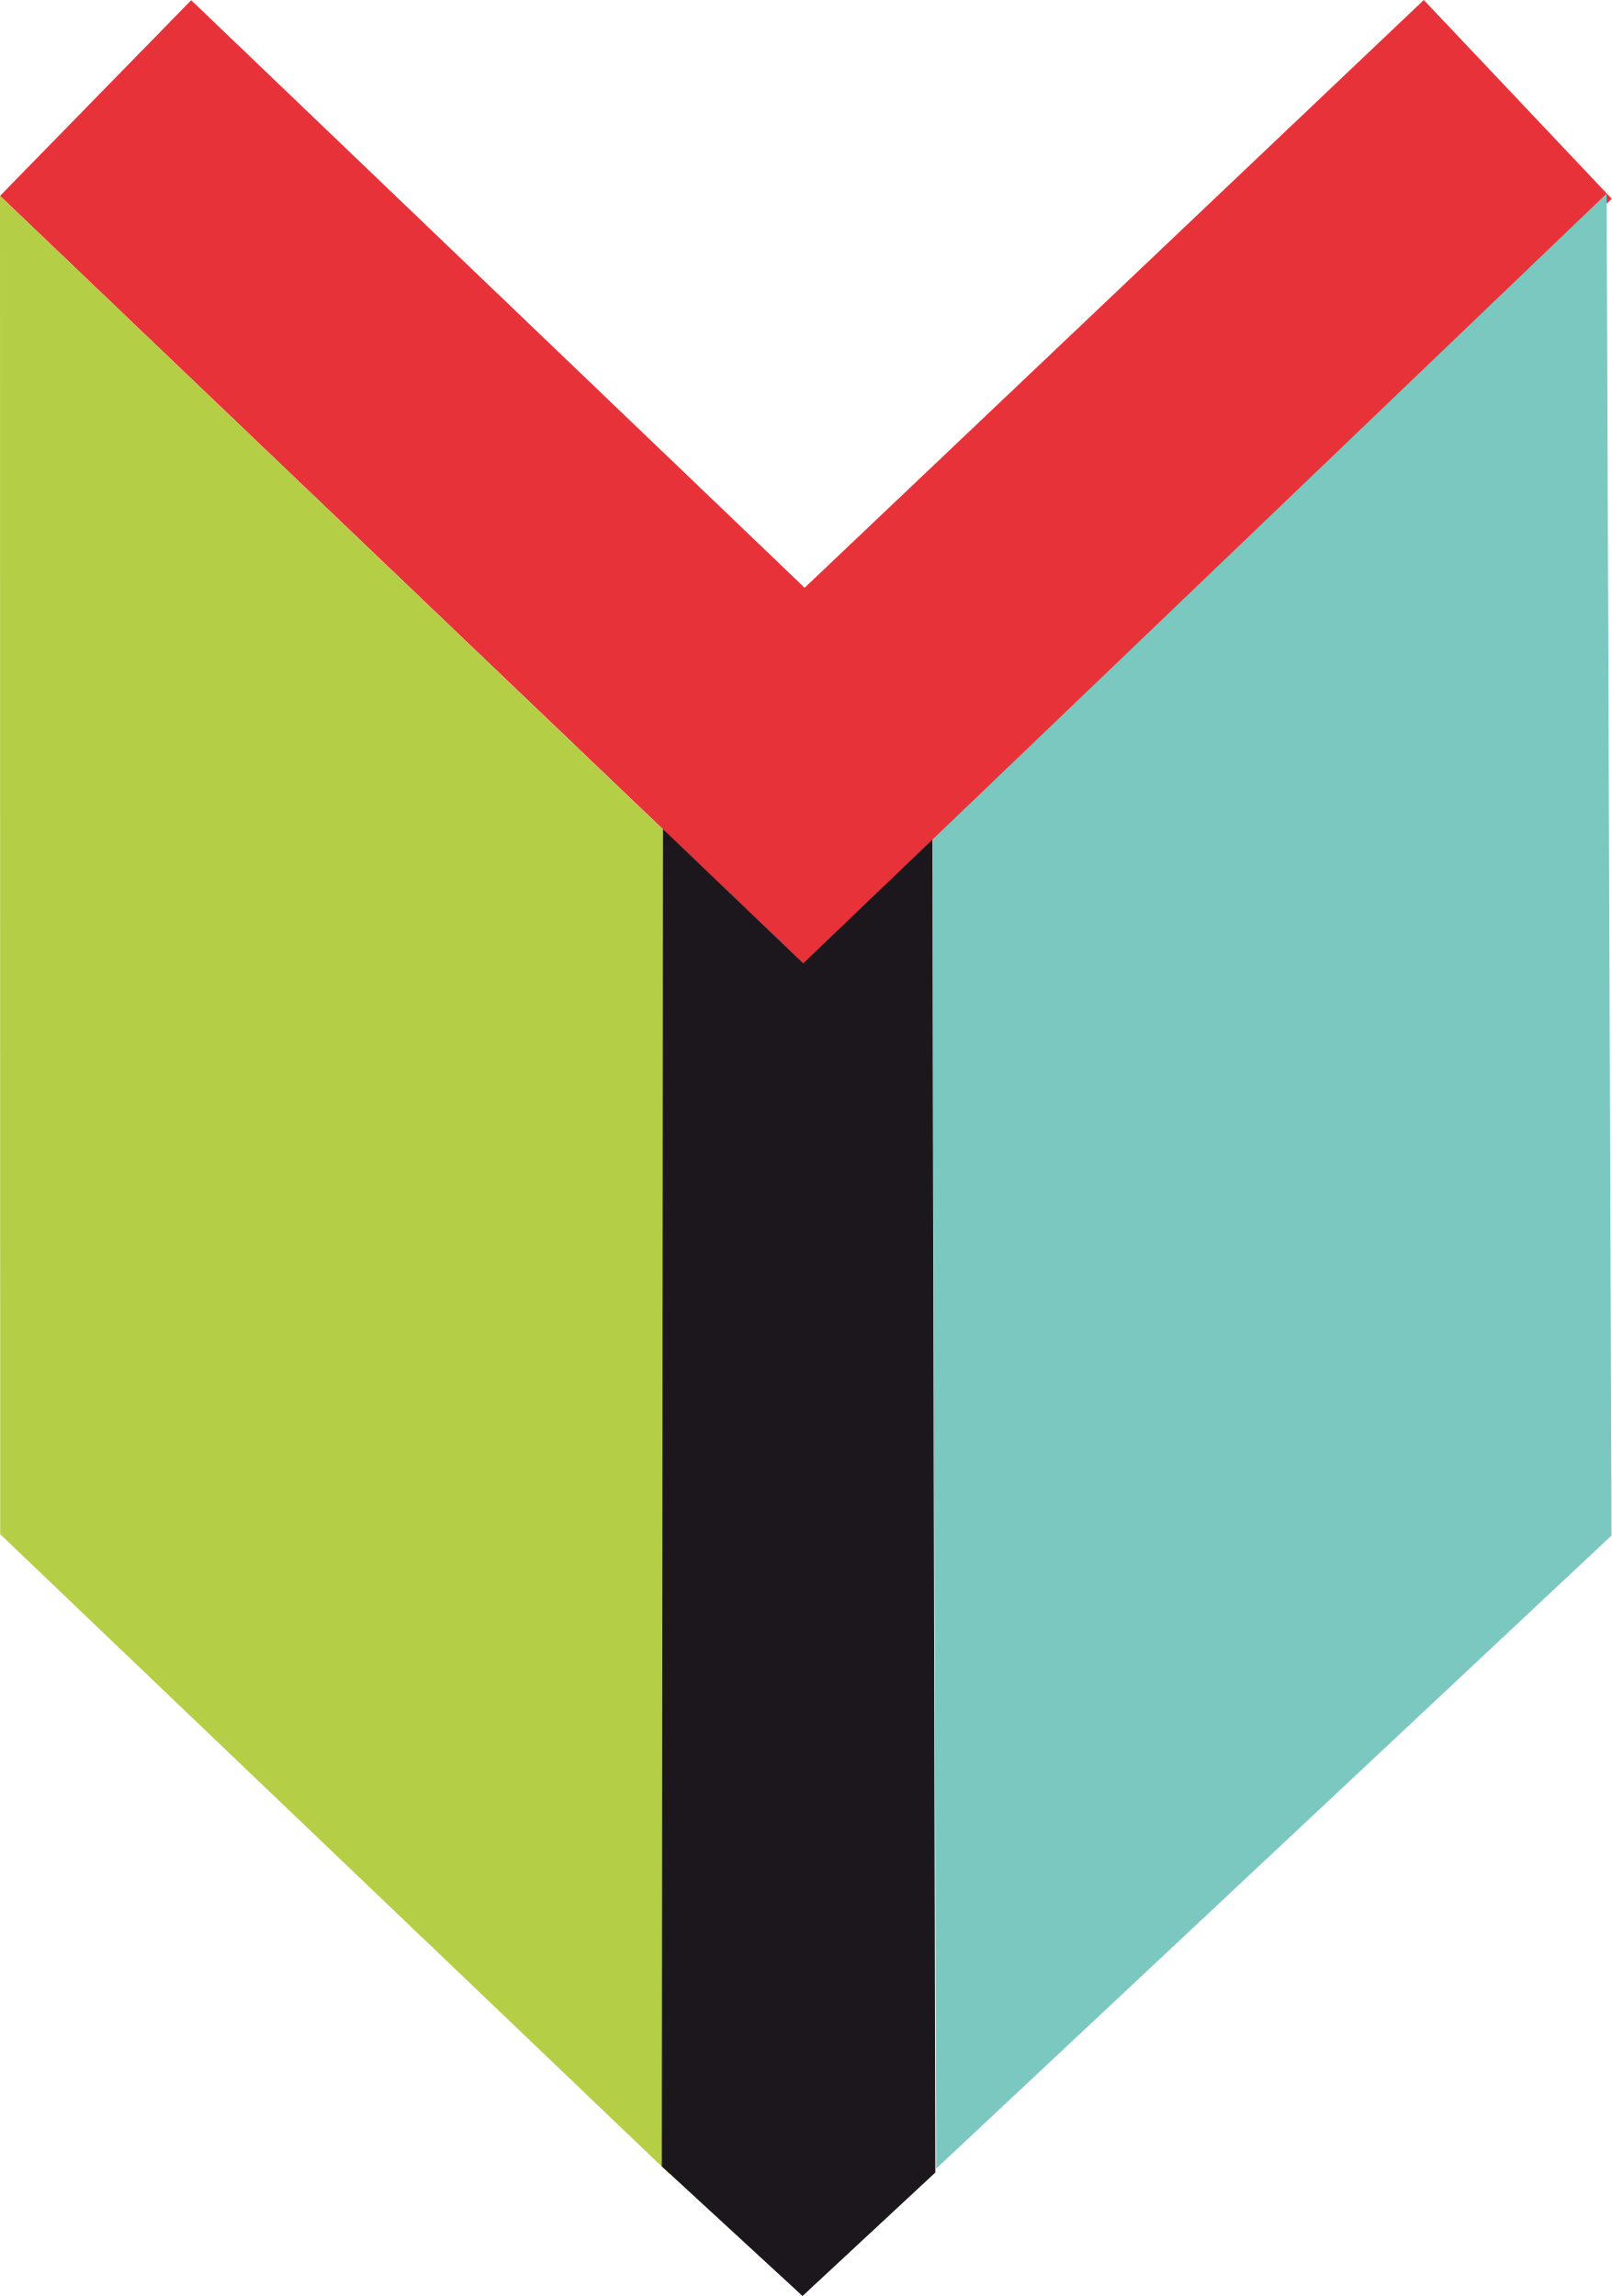
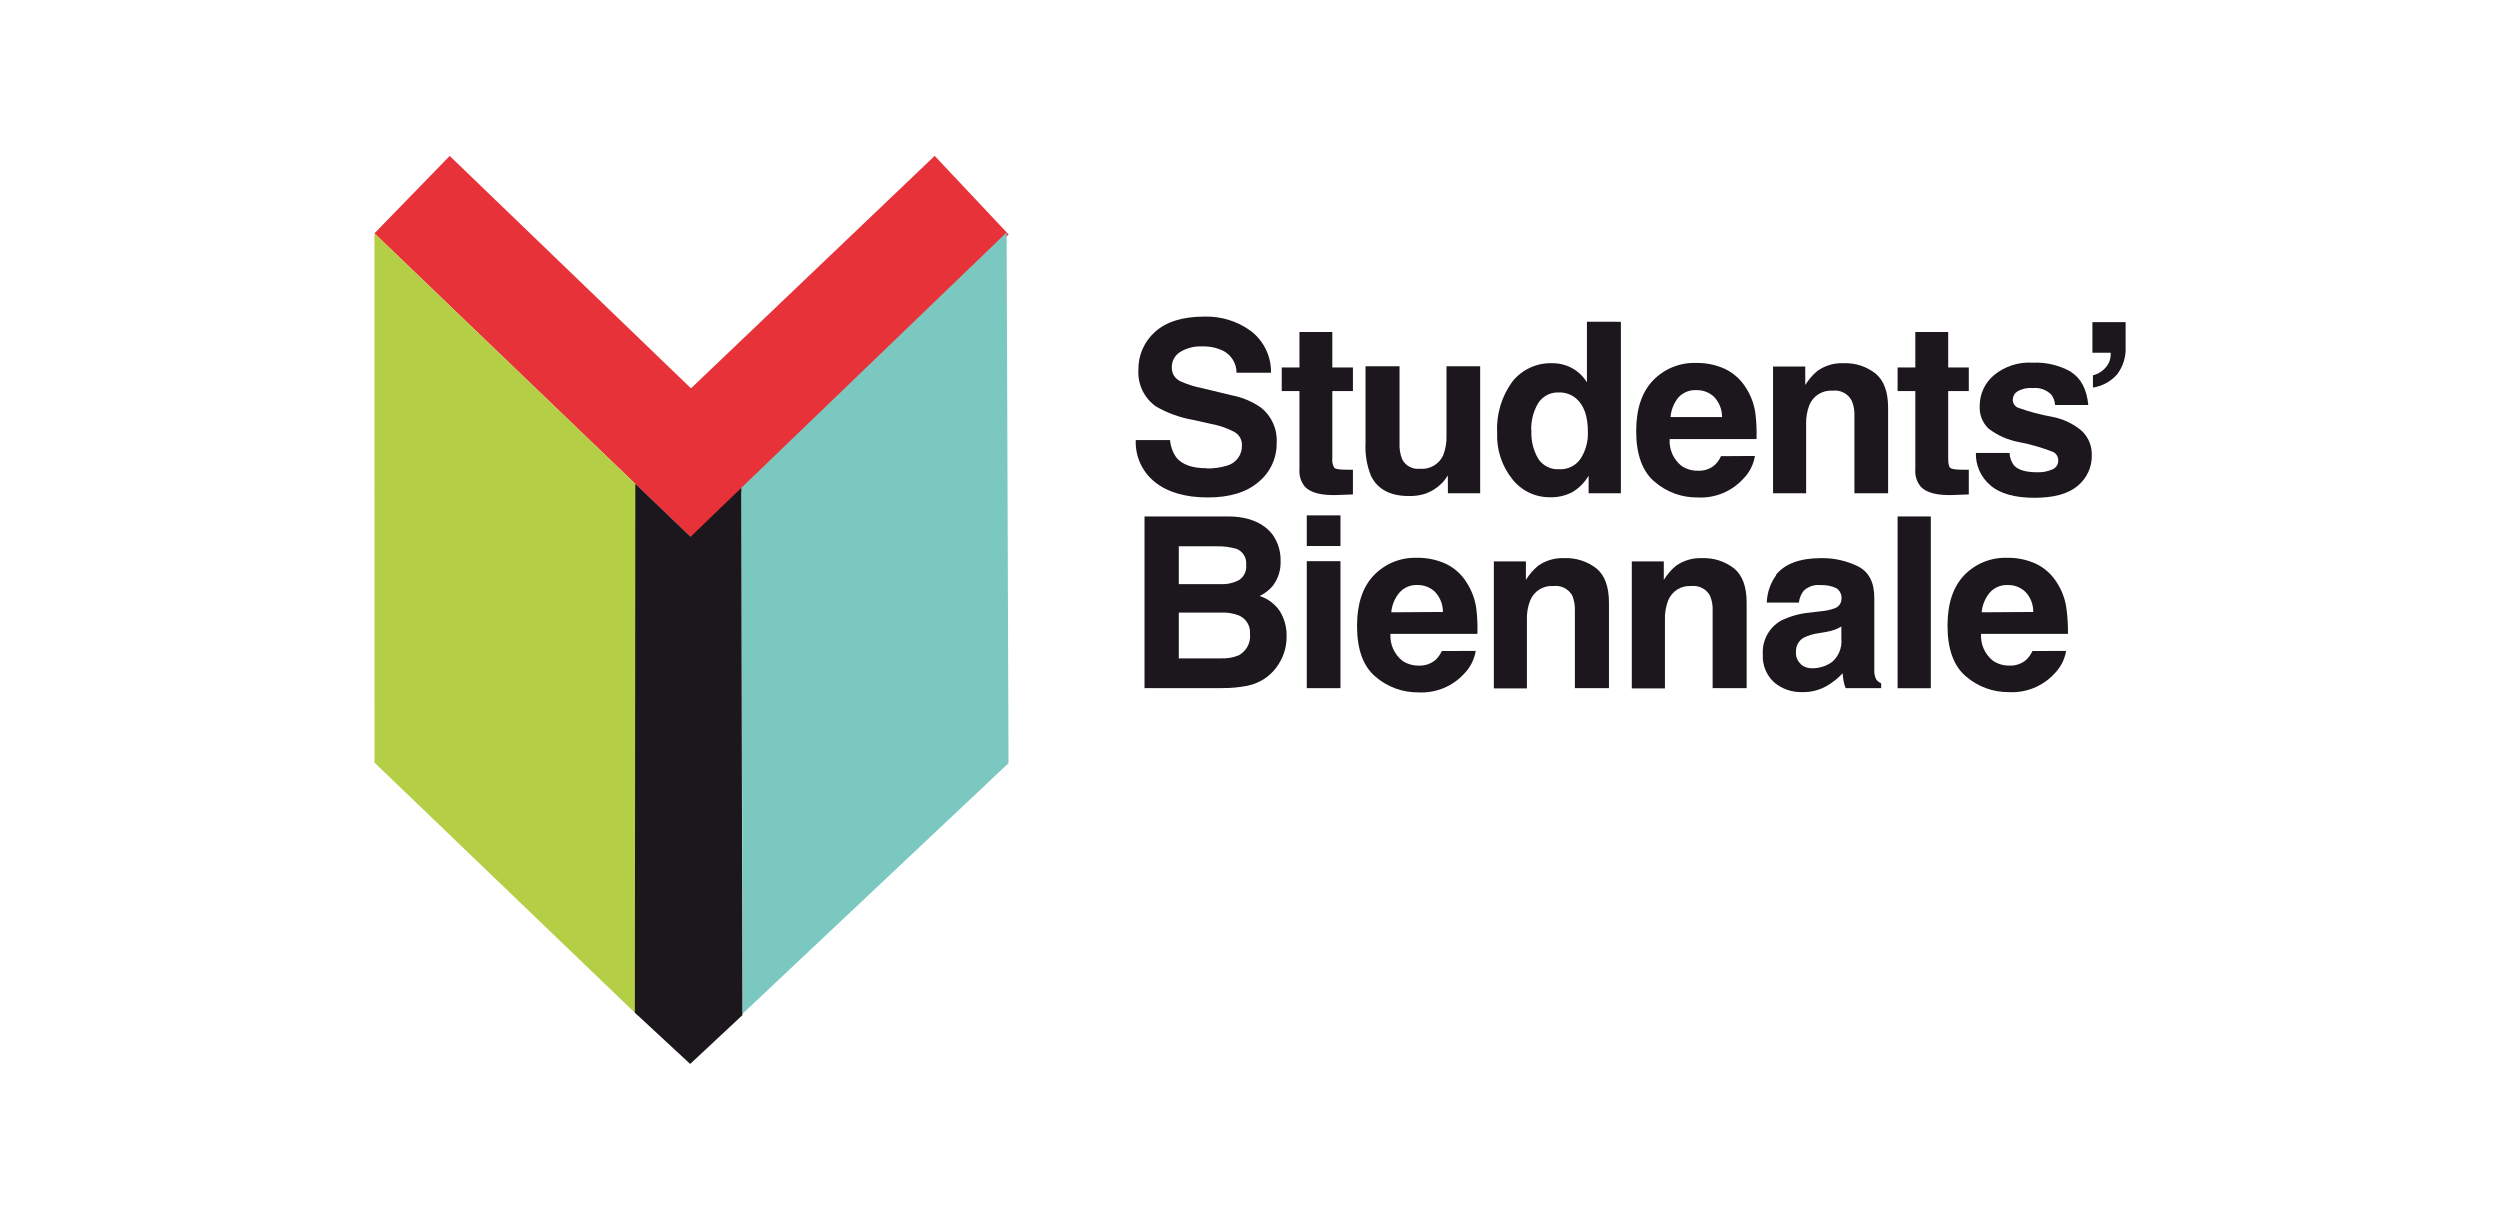
- <svg xmlns="http://www.w3.org/2000/svg" preserveAspectRatio="none" overflow="visible" style="display: block;" width="23.865" height="34.001" viewBox="0 0 23.865 34.001" fill="none">
-   <g id="Group">
-     <path id="Vector" fill-rule="evenodd" clip-rule="evenodd" d="M0 2.901L2.831 0.003L11.914 8.704L21.082 0L23.865 2.943L11.972 14.341L0 2.901Z" fill="#E83239" />
-     <path id="Vector_2" fill-rule="evenodd" clip-rule="evenodd" d="M0 2.9L0.003 22.72L9.916 32.195L9.893 12.356L0 2.9Z" fill="#B4CF45" />
-     <path id="Vector_3" fill-rule="evenodd" clip-rule="evenodd" d="M13.804 12.436L23.789 2.867L23.862 22.739L13.863 32.114L13.804 12.436Z" fill="#7BC8C0" />
-     <path id="Vector_4" fill-rule="evenodd" clip-rule="evenodd" d="M9.799 32.081L9.817 12.277L11.895 14.265L13.804 12.436L13.85 32.172L11.883 34.001L9.799 32.081Z" fill="#1B171C" />
+ <svg xmlns="http://www.w3.org/2000/svg" preserveAspectRatio="none" overflow="visible" style="display: block;" width="371.14" height="181.08" viewBox="0 0 371.14 181.08" fill="none">
+   <g id="SB_LOGO-H 1">
+     <path id="Vector" fill-rule="evenodd" clip-rule="evenodd" d="M55.59 34.64L66.76 23.15L102.58 57.65L138.76 23.14L149.74 34.81L102.82 80L55.59 34.64Z" fill="#E83239" />
+     <path id="Vector_2" fill-rule="evenodd" clip-rule="evenodd" d="M55.59 34.64L55.6 113.22L94.71 150.79L94.62 72.12L55.59 34.64Z" fill="#B4CF45" />
+     <path id="Vector_3" fill-rule="evenodd" clip-rule="evenodd" d="M110.04 72.44L149.44 34.5L149.72 113.3L110.27 150.47L110.04 72.44Z" fill="#7BC8C0" />
+     <path id="Vector_4" fill-rule="evenodd" clip-rule="evenodd" d="M94.25 150.34L94.32 71.82L102.52 79.69L110.04 72.44L110.22 150.7L102.46 157.95L94.25 150.34Z" fill="#1B171C" />
+     <path id="Vector_5" fill-rule="evenodd" clip-rule="evenodd" d="M179.08 69.54C180.116 69.574 181.15 69.435 182.14 69.13C182.796 68.956 183.374 68.565 183.779 68.02C184.184 67.475 184.393 66.809 184.37 66.13C184.39 65.726 184.296 65.325 184.1 64.972C183.904 64.618 183.613 64.327 183.26 64.13C182.169 63.553 180.995 63.149 179.78 62.93L177.09 62.33C175.154 61.991 173.292 61.314 171.59 60.33C170.739 59.723 170.055 58.91 169.602 57.968C169.149 57.026 168.942 55.984 169 54.94C168.976 53.867 169.186 52.803 169.616 51.82C170.046 50.837 170.686 49.96 171.49 49.25C173.163 47.75 175.607 47 178.82 47C181.282 46.932 183.698 47.681 185.69 49.13C186.641 49.856 187.408 50.795 187.929 51.872C188.451 52.949 188.711 54.134 188.69 55.33H183.57C183.572 54.655 183.386 53.992 183.033 53.416C182.679 52.84 182.173 52.374 181.57 52.07C180.603 51.612 179.54 51.392 178.47 51.43C177.318 51.37 176.175 51.659 175.19 52.26C174.801 52.504 174.483 52.846 174.267 53.251C174.051 53.656 173.946 54.111 173.96 54.57C173.951 54.984 174.06 55.392 174.274 55.746C174.489 56.1 174.799 56.386 175.17 56.57C176.229 57.059 177.344 57.415 178.49 57.63L182.88 58.69C184.449 58.989 185.935 59.62 187.24 60.54C188.009 61.161 188.618 61.957 189.017 62.862C189.415 63.766 189.591 64.753 189.53 65.74C189.549 66.846 189.318 67.942 188.854 68.947C188.39 69.951 187.705 70.838 186.85 71.54C185.07 73.08 182.56 73.85 179.3 73.85C176.04 73.85 173.37 73.1 171.47 71.58C170.534 70.838 169.787 69.885 169.29 68.798C168.793 67.712 168.56 66.523 168.61 65.33H173.7C173.778 66.269 174.106 67.171 174.65 67.94C175.523 68.987 177.007 69.51 179.1 69.51" fill="#1B171C" />
+     <path id="Vector_6" fill-rule="evenodd" clip-rule="evenodd" d="M200.85 69.72V73.4L198.52 73.49C196.19 73.57 194.59 73.16 193.74 72.28C193.132 71.549 192.834 70.608 192.91 69.66V58.06H190.28V54.55H192.91V49.29H197.79V54.55H200.85V58.06H197.79V68C197.725 68.499 197.827 69.005 198.08 69.44C198.28 69.64 198.88 69.73 199.88 69.73H200.36H200.85" fill="#1B171C" />
+     <path id="Vector_7" fill-rule="evenodd" clip-rule="evenodd" d="M214.94 70.56C214.94 70.62 214.78 70.79 214.6 71.08C214.415 71.362 214.193 71.618 213.94 71.84C213.296 72.459 212.534 72.942 211.7 73.26C210.885 73.532 210.029 73.66 209.17 73.64C206.383 73.64 204.503 72.64 203.53 70.64C202.909 69.088 202.632 67.419 202.72 65.75V54.37H207.77V65.74C207.724 66.564 207.854 67.389 208.15 68.16C208.39 68.64 208.773 69.035 209.245 69.291C209.717 69.546 210.256 69.651 210.79 69.59C211.503 69.657 212.219 69.5 212.839 69.142C213.459 68.784 213.952 68.241 214.25 67.59C214.609 66.66 214.775 65.666 214.74 64.67V54.37H219.74V73.23H214.95L214.94 70.56Z" fill="#1B171C" />
+     <path id="Vector_8" fill-rule="evenodd" clip-rule="evenodd" d="M240.63 47.77V73.23H235.84V70.62C235.257 71.619 234.431 72.454 233.44 73.05C232.406 73.594 231.248 73.859 230.08 73.82C229.01 73.828 227.953 73.591 226.989 73.126C226.025 72.661 225.18 71.982 224.52 71.14C222.962 69.206 222.159 66.772 222.26 64.29C222.109 61.576 222.896 58.892 224.49 56.69C225.192 55.794 226.096 55.076 227.129 54.594C228.161 54.113 229.292 53.882 230.43 53.92C231.479 53.907 232.514 54.169 233.43 54.68C234.317 55.176 235.061 55.892 235.59 56.76V47.76L240.63 47.77ZM227.35 63.92C227.267 65.378 227.615 66.828 228.35 68.09C228.682 68.604 229.146 69.02 229.692 69.296C230.239 69.572 230.849 69.698 231.46 69.66C232.079 69.696 232.696 69.573 233.253 69.301C233.81 69.03 234.288 68.62 234.64 68.11C235.408 66.921 235.789 65.524 235.73 64.11C235.73 61.803 235.15 60.153 233.99 59.16C233.296 58.57 232.411 58.25 231.5 58.26C230.871 58.219 230.243 58.35 229.682 58.639C229.122 58.928 228.651 59.364 228.32 59.9C227.615 61.13 227.269 62.533 227.32 63.95" fill="#1B171C" />
+     <path id="Vector_9" fill-rule="evenodd" clip-rule="evenodd" d="M260.53 67.69C260.318 68.982 259.706 70.174 258.78 71.1C257.923 72.031 256.871 72.76 255.699 73.236C254.526 73.711 253.263 73.921 252 73.85C249.671 73.877 247.413 73.052 245.65 71.53C243.82 70 242.9 67.47 242.9 64C242.9 60.74 243.73 58.23 245.39 56.49C246.218 55.625 247.22 54.945 248.33 54.495C249.44 54.045 250.633 53.836 251.83 53.88C253.291 53.86 254.738 54.16 256.07 54.76C257.351 55.376 258.429 56.343 259.18 57.55C259.943 58.723 260.431 60.052 260.61 61.44C260.756 62.681 260.81 63.931 260.77 65.18H247.87C247.82 65.941 247.956 66.703 248.266 67.4C248.576 68.097 249.051 68.708 249.65 69.18C250.378 69.662 251.237 69.907 252.11 69.88C253.013 69.92 253.897 69.612 254.58 69.02C254.967 68.652 255.277 68.21 255.49 67.72L260.53 67.69ZM255.65 61.92C255.66 60.805 255.237 59.73 254.47 58.92C254.118 58.587 253.703 58.327 253.25 58.155C252.797 57.984 252.314 57.904 251.83 57.92C251.334 57.892 250.838 57.974 250.378 58.161C249.918 58.347 249.506 58.634 249.17 59C248.493 59.833 248.086 60.851 248 61.92H255.65Z" fill="#1B171C" />
+     <path id="Vector_10" fill-rule="evenodd" clip-rule="evenodd" d="M272.05 58C271.325 57.946 270.602 58.123 269.984 58.506C269.366 58.889 268.885 59.457 268.61 60.13C268.261 61.045 268.098 62.021 268.13 63V73.23H263.22V54.41H268V57.16C268.481 56.369 269.089 55.663 269.8 55.07C270.923 54.269 272.281 53.864 273.66 53.92C275.386 53.845 277.082 54.391 278.44 55.46C279.68 56.48 280.3 58.17 280.3 60.53V73.23H275.3V61.76C275.341 60.98 275.205 60.2 274.9 59.48C274.634 58.971 274.218 58.556 273.708 58.291C273.198 58.026 272.619 57.925 272.05 58Z" fill="#1B171C" />
+     <path id="Vector_11" fill-rule="evenodd" clip-rule="evenodd" d="M292.28 69.72V73.4L289.94 73.49C287.61 73.57 286.02 73.16 285.17 72.28C284.558 71.551 284.259 70.609 284.34 69.66V58.06H281.71V54.55H284.34V49.29H289.22V54.55H292.28V58.06H289.22V68C289.22 68.77 289.31 69.25 289.51 69.44C289.71 69.63 290.31 69.73 291.31 69.73H291.78H292.28" fill="#1B171C" />
+     <path id="Vector_12" fill-rule="evenodd" clip-rule="evenodd" d="M307.48 55.24C308.947 56.18 309.793 57.807 310.02 60.12H305.09C305.055 59.576 304.868 59.053 304.55 58.61C304.196 58.245 303.764 57.965 303.285 57.792C302.807 57.618 302.296 57.556 301.79 57.61C300.991 57.542 300.189 57.716 299.49 58.11C299.289 58.236 299.121 58.409 299.003 58.615C298.884 58.821 298.818 59.053 298.81 59.29C298.796 59.543 298.858 59.794 298.988 60.012C299.118 60.229 299.311 60.403 299.54 60.51C301.208 61.113 302.924 61.571 304.67 61.88C306.303 62.19 307.826 62.921 309.09 64C309.563 64.46 309.935 65.013 310.185 65.624C310.434 66.235 310.555 66.89 310.54 67.55C310.563 68.421 310.386 69.285 310.024 70.077C309.662 70.869 309.123 71.568 308.45 72.12C307.06 73.31 304.92 73.9 302.01 73.9C299.1 73.9 296.86 73.27 295.45 72.02C294.763 71.432 294.216 70.697 293.849 69.87C293.482 69.043 293.305 68.144 293.33 67.24H298.33C298.354 67.918 298.588 68.571 299 69.11C299.61 69.76 300.74 70.11 302.39 70.11C303.183 70.147 303.974 70 304.7 69.68C304.957 69.574 305.176 69.394 305.329 69.162C305.483 68.93 305.563 68.658 305.56 68.38C305.567 68.126 305.506 67.876 305.383 67.654C305.26 67.432 305.079 67.248 304.86 67.12C303.201 66.463 301.483 65.964 299.73 65.63C298.087 65.327 296.539 64.642 295.21 63.63C294.758 63.194 294.407 62.665 294.181 62.08C293.955 61.494 293.859 60.866 293.9 60.24C293.897 59.377 294.083 58.524 294.446 57.742C294.809 56.959 295.34 56.265 296 55.71C297.615 54.375 299.679 53.706 301.77 53.84C303.784 53.752 305.781 54.237 307.53 55.24" fill="#1B171C" />
+     <path id="Vector_13" fill-rule="evenodd" clip-rule="evenodd" d="M315.56 51.47C315.64 52.951 315.189 54.411 314.29 55.59C313.361 56.638 312.094 57.328 310.71 57.54V55.72C311.204 55.597 311.667 55.372 312.07 55.06C312.473 54.749 312.806 54.357 313.05 53.91C313.277 53.43 313.376 52.9 313.34 52.37H310.63V47.82H315.56V51.47Z" fill="#1B171C" />
+     <path id="Vector_14" fill-rule="evenodd" clip-rule="evenodd" d="M181.46 102.16H169.91V76.67H182.29C185.42 76.67 187.63 77.67 188.93 79.38C189.734 80.519 190.148 81.887 190.11 83.28C190.169 84.621 189.751 85.939 188.93 87C188.394 87.62 187.738 88.124 187 88.48C188.223 88.874 189.28 89.666 190 90.73C190.69 91.853 191.038 93.153 191 94.47C191.021 95.905 190.625 97.315 189.86 98.53C189.392 99.311 188.773 99.99 188.04 100.53C187.185 101.168 186.197 101.606 185.15 101.81C183.955 102.046 182.738 102.16 181.52 102.15M184 86.08C184.351 85.832 184.629 85.494 184.805 85.102C184.981 84.71 185.048 84.277 185 83.85C185.052 83.36 184.945 82.865 184.695 82.441C184.444 82.016 184.064 81.682 183.61 81.49C182.636 81.208 181.624 81.076 180.61 81.1H175V86.72H181.27C182.221 86.756 183.164 86.535 184 86.08ZM181.35 90.94H175V97.74H181.27C182.162 97.78 183.053 97.627 183.88 97.29C184.449 96.989 184.915 96.524 185.216 95.955C185.517 95.386 185.641 94.74 185.57 94.1C185.615 93.531 185.481 92.962 185.187 92.472C184.893 91.983 184.454 91.597 183.93 91.37C183.108 91.053 182.23 90.907 181.35 90.94Z" fill="#1B171C" />
+     <path id="Vector_15" fill-rule="evenodd" clip-rule="evenodd" d="M199 81.06H194V76.51H199V81.06ZM199 102.16H194V83.31H199V102.16Z" fill="#1B171C" />
+     <path id="Vector_16" fill-rule="evenodd" clip-rule="evenodd" d="M219.08 96.63C218.87 97.92 218.261 99.112 217.34 100.04C216.482 100.969 215.429 101.698 214.257 102.173C213.085 102.648 211.823 102.859 210.56 102.79C208.232 102.813 205.975 101.989 204.21 100.47C202.37 98.92 201.46 96.41 201.46 92.93C201.46 89.657 202.287 87.153 203.94 85.42C204.768 84.555 205.77 83.875 206.88 83.425C207.99 82.975 209.183 82.766 210.38 82.81C211.841 82.786 213.289 83.086 214.62 83.69C215.904 84.3 216.985 85.269 217.73 86.48C218.493 87.654 218.985 88.982 219.17 90.37C219.317 91.608 219.37 92.854 219.33 94.1H206.42C206.371 94.861 206.507 95.623 206.817 96.319C207.127 97.016 207.602 97.627 208.2 98.1C208.927 98.586 209.786 98.834 210.66 98.81C211.563 98.848 212.446 98.541 213.13 97.95C213.515 97.578 213.827 97.137 214.05 96.65L219.08 96.63ZM214.21 90.85C214.217 89.734 213.79 88.658 213.02 87.85C212.668 87.517 212.253 87.258 211.8 87.086C211.347 86.914 210.864 86.834 210.38 86.85C209.88 86.83 209.383 86.924 208.924 87.123C208.465 87.322 208.057 87.622 207.73 88C207.051 88.825 206.636 89.836 206.54 90.9L214.21 90.85Z" fill="#1B171C" />
+     <path id="Vector_17" fill-rule="evenodd" clip-rule="evenodd" d="M230.61 87C229.885 86.945 229.161 87.121 228.542 87.504C227.924 87.887 227.444 88.456 227.17 89.13C226.812 90.043 226.645 91.02 226.68 92V102.2H221.77V83.34H226.53V86.09C227.01 85.299 227.619 84.593 228.33 84C229.453 83.206 230.806 82.805 232.18 82.86C233.918 82.779 235.627 83.322 237 84.39C238.23 85.39 238.86 87.1 238.86 89.47V102.16H233.8V90.7C233.84 89.917 233.707 89.135 233.41 88.41C233.137 87.922 232.725 87.528 232.226 87.276C231.727 87.025 231.164 86.929 230.61 87Z" fill="#1B171C" />
+     <path id="Vector_18" fill-rule="evenodd" clip-rule="evenodd" d="M251.09 87C250.365 86.945 249.641 87.121 249.022 87.504C248.404 87.887 247.924 88.456 247.65 89.13C247.3 90.045 247.137 91.021 247.17 92V102.2H242.25V83.34H247V86.09C247.484 85.301 248.091 84.595 248.8 84C249.926 83.205 251.283 82.804 252.66 82.86C254.384 82.786 256.079 83.329 257.44 84.39C258.68 85.41 259.3 87.103 259.3 89.47V102.16H254.25V90.7C254.292 89.916 254.155 89.133 253.85 88.41C253.58 87.929 253.174 87.539 252.683 87.288C252.192 87.037 251.638 86.937 251.09 87Z" fill="#1B171C" />
+     <path id="Vector_19" fill-rule="evenodd" clip-rule="evenodd" d="M263.64 85.35C264.973 83.69 267.21 82.86 270.35 82.86C272.255 82.824 274.141 83.246 275.85 84.09C277.45 84.91 278.25 86.453 278.25 88.72V97.37C278.25 97.97 278.25 98.7 278.25 99.55C278.234 100.007 278.334 100.461 278.54 100.87C278.729 101.121 278.981 101.317 279.27 101.44V102.16H274C273.856 101.816 273.752 101.457 273.69 101.09C273.622 100.713 273.576 100.332 273.55 99.95C272.866 100.692 272.074 101.325 271.2 101.83C270.105 102.455 268.861 102.773 267.6 102.75C266.057 102.807 264.549 102.286 263.37 101.29C262.803 100.766 262.359 100.123 262.07 99.407C261.781 98.692 261.655 97.921 261.7 97.15C261.637 96.15 261.854 95.151 262.327 94.268C262.801 93.385 263.512 92.651 264.38 92.15C265.733 91.482 267.197 91.072 268.7 90.94L270.38 90.74C271.063 90.683 271.736 90.535 272.38 90.3C272.672 90.2 272.925 90.011 273.104 89.76C273.284 89.509 273.38 89.209 273.38 88.9C273.411 88.585 273.352 88.268 273.211 87.985C273.069 87.702 272.851 87.464 272.58 87.3C271.839 86.968 271.03 86.817 270.22 86.86C269.768 86.813 269.311 86.867 268.883 87.017C268.454 87.168 268.064 87.411 267.74 87.73C267.365 88.237 267.127 88.834 267.05 89.46H262.29C262.334 87.994 262.818 86.576 263.68 85.39M267.35 98.64C267.827 99.026 268.427 99.229 269.04 99.21C270.09 99.215 271.115 98.89 271.97 98.28C272.458 97.865 272.839 97.338 273.081 96.745C273.323 96.151 273.418 95.508 273.36 94.87V93C273.062 93.186 272.748 93.344 272.42 93.47C271.997 93.621 271.562 93.735 271.12 93.81L270 94C269.225 94.1 268.472 94.326 267.77 94.67C267.404 94.878 267.104 95.183 266.903 95.553C266.701 95.922 266.607 96.34 266.63 96.76C266.595 97.098 266.642 97.439 266.765 97.756C266.889 98.072 267.086 98.355 267.34 98.58" fill="#1B171C" />
+     <path id="Vector_20" d="M286.64 76.67H281.71V102.17H286.64V76.67Z" fill="#1B171C" />
+     <path id="Vector_21" fill-rule="evenodd" clip-rule="evenodd" d="M306.73 96.63C306.513 97.904 305.909 99.081 305 100C304.143 100.931 303.091 101.66 301.919 102.136C300.746 102.611 299.483 102.821 298.22 102.75C295.892 102.772 293.635 101.948 291.87 100.43C290.037 98.883 289.12 96.37 289.12 92.89C289.12 89.617 289.95 87.113 291.61 85.38C292.436 84.528 293.432 83.86 294.532 83.417C295.633 82.974 296.814 82.767 298 82.81C299.461 82.786 300.909 83.086 302.24 83.69C303.521 84.306 304.599 85.273 305.35 86.48C306.114 87.652 306.603 88.982 306.78 90.37C306.947 91.606 307.02 92.853 307 94.1H294.1C294.049 94.861 294.184 95.623 294.495 96.32C294.805 97.017 295.28 97.628 295.88 98.1C296.607 98.586 297.466 98.834 298.34 98.81C299.242 98.846 300.125 98.539 300.81 97.95C301.192 97.575 301.504 97.135 301.73 96.65L306.73 96.63ZM301.85 90.85C301.865 89.734 301.441 88.657 300.67 87.85C300.318 87.517 299.903 87.258 299.45 87.086C298.997 86.914 298.514 86.834 298.03 86.85C297.529 86.83 297.03 86.923 296.569 87.123C296.109 87.322 295.699 87.621 295.37 88C294.694 88.826 294.282 89.837 294.19 90.9L301.85 90.85Z" fill="#1B171C" />
  </g>
</svg>
